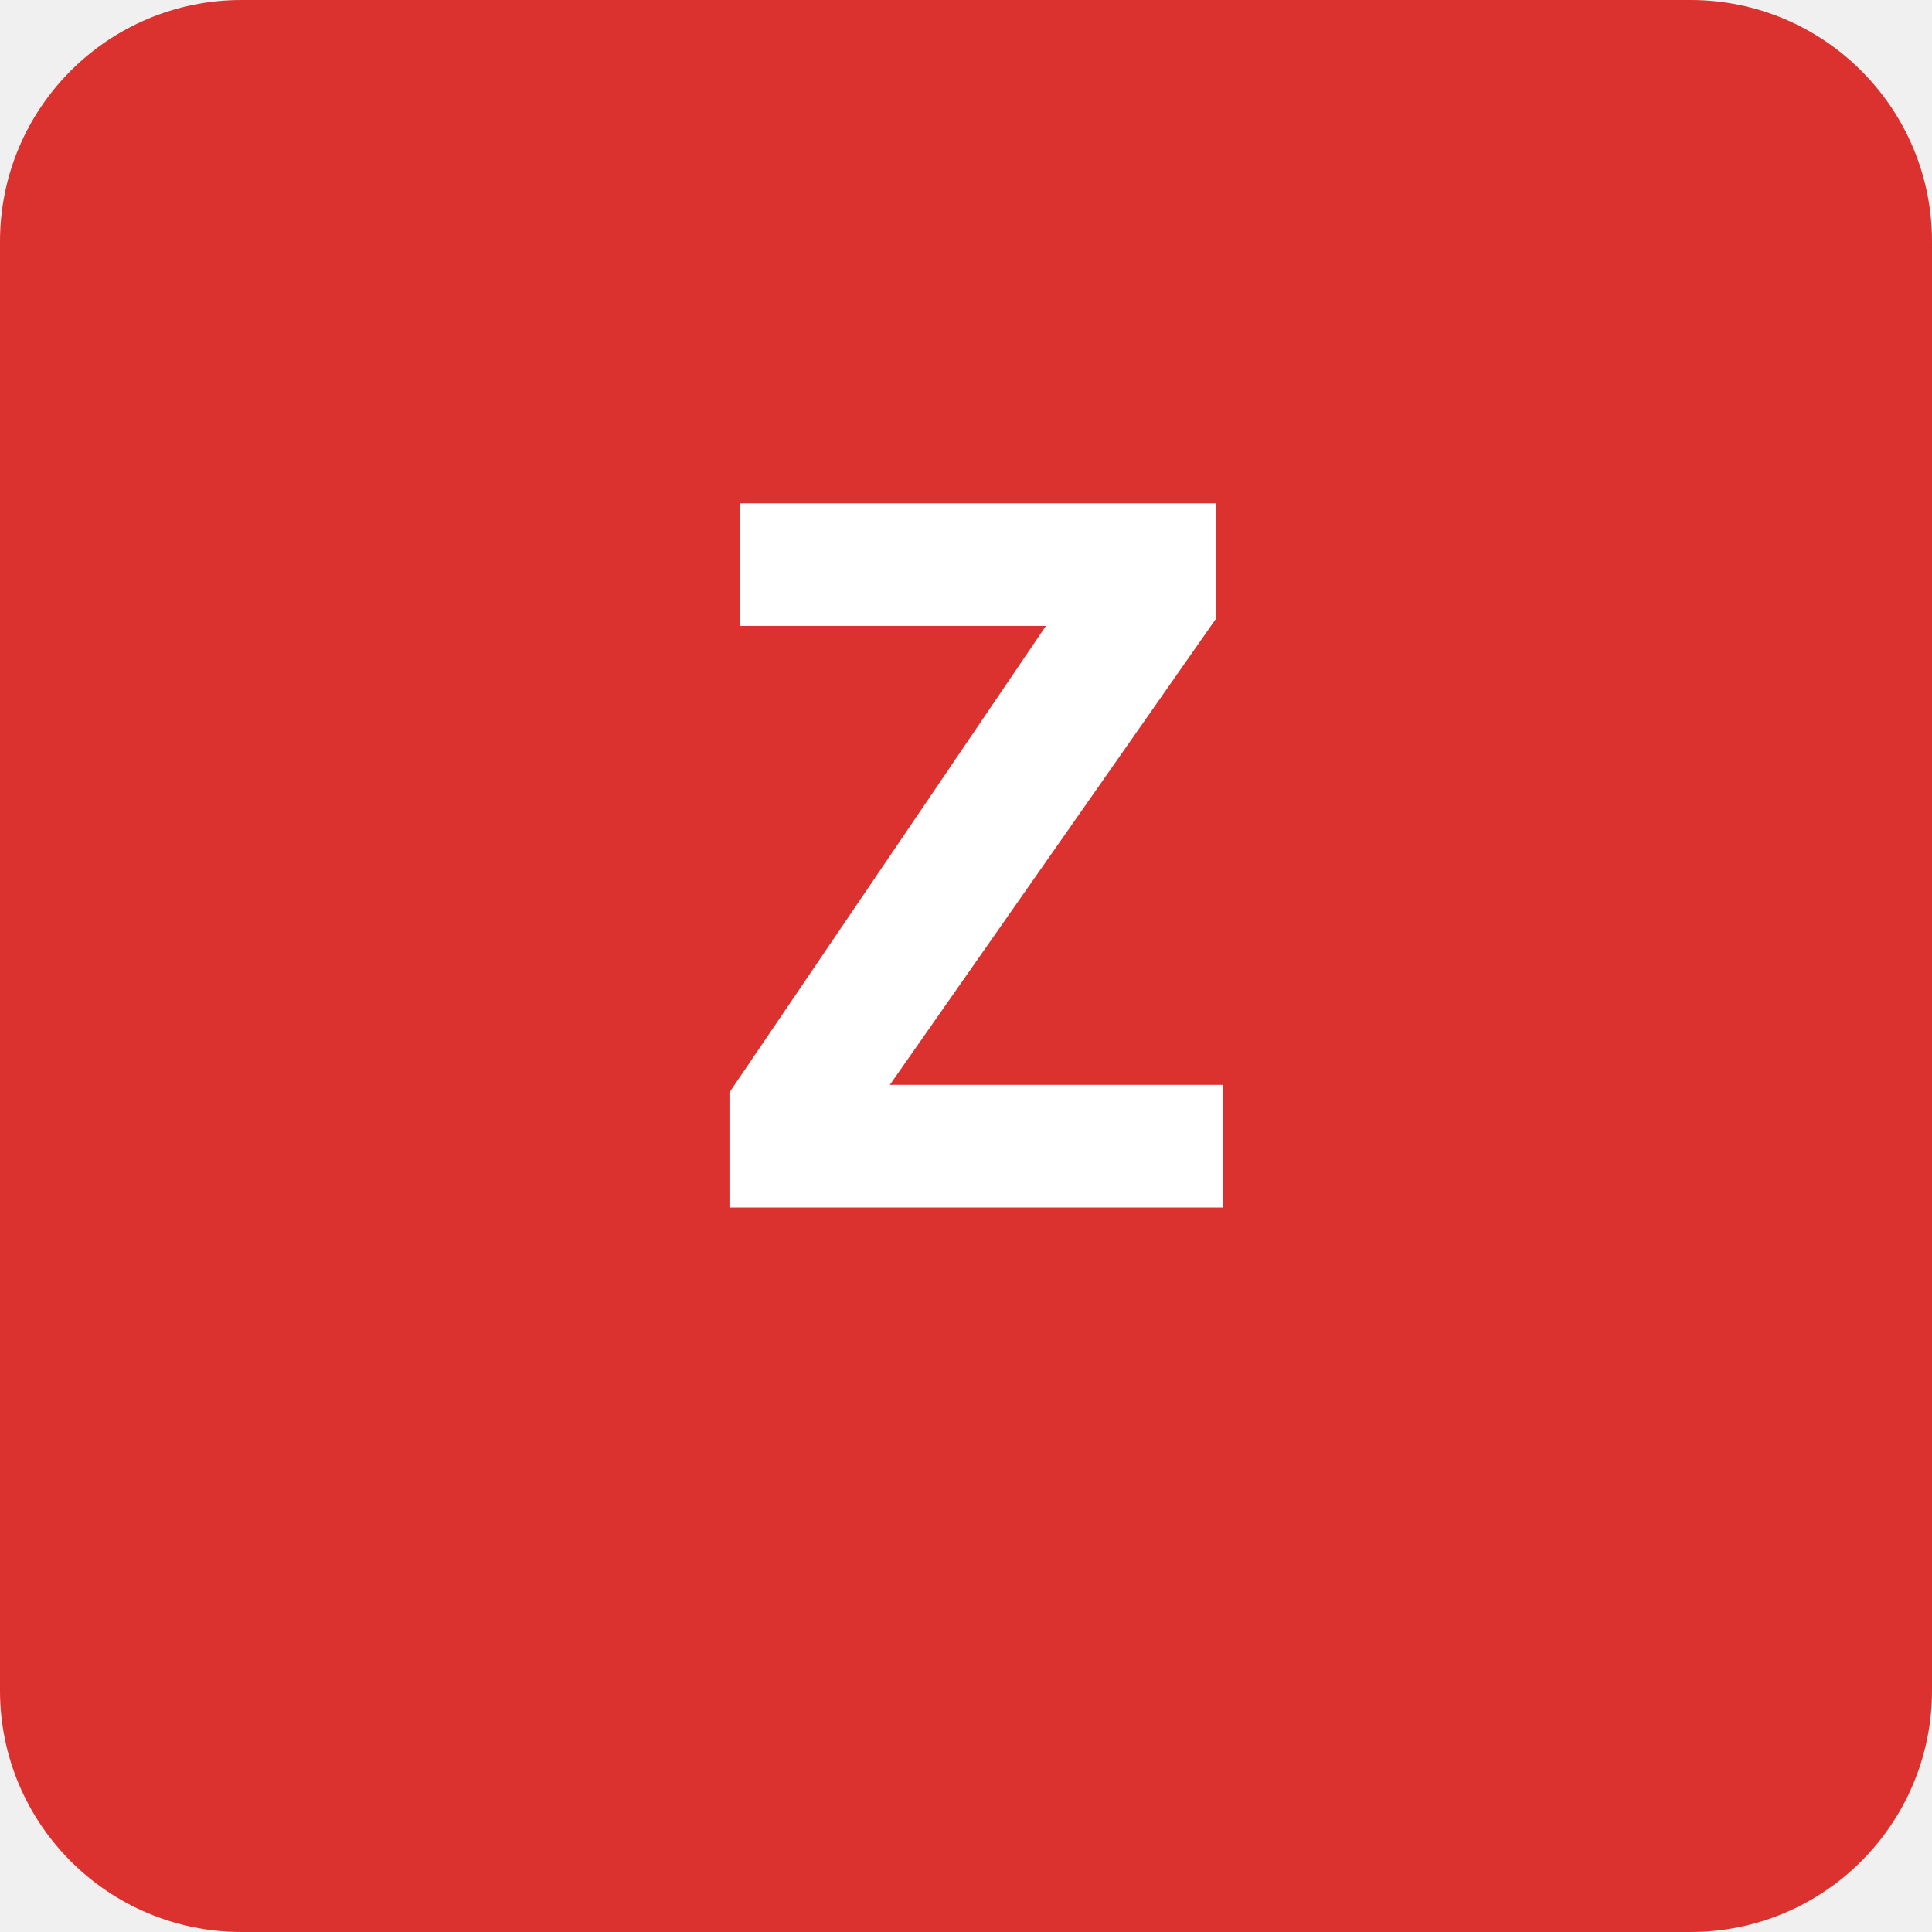
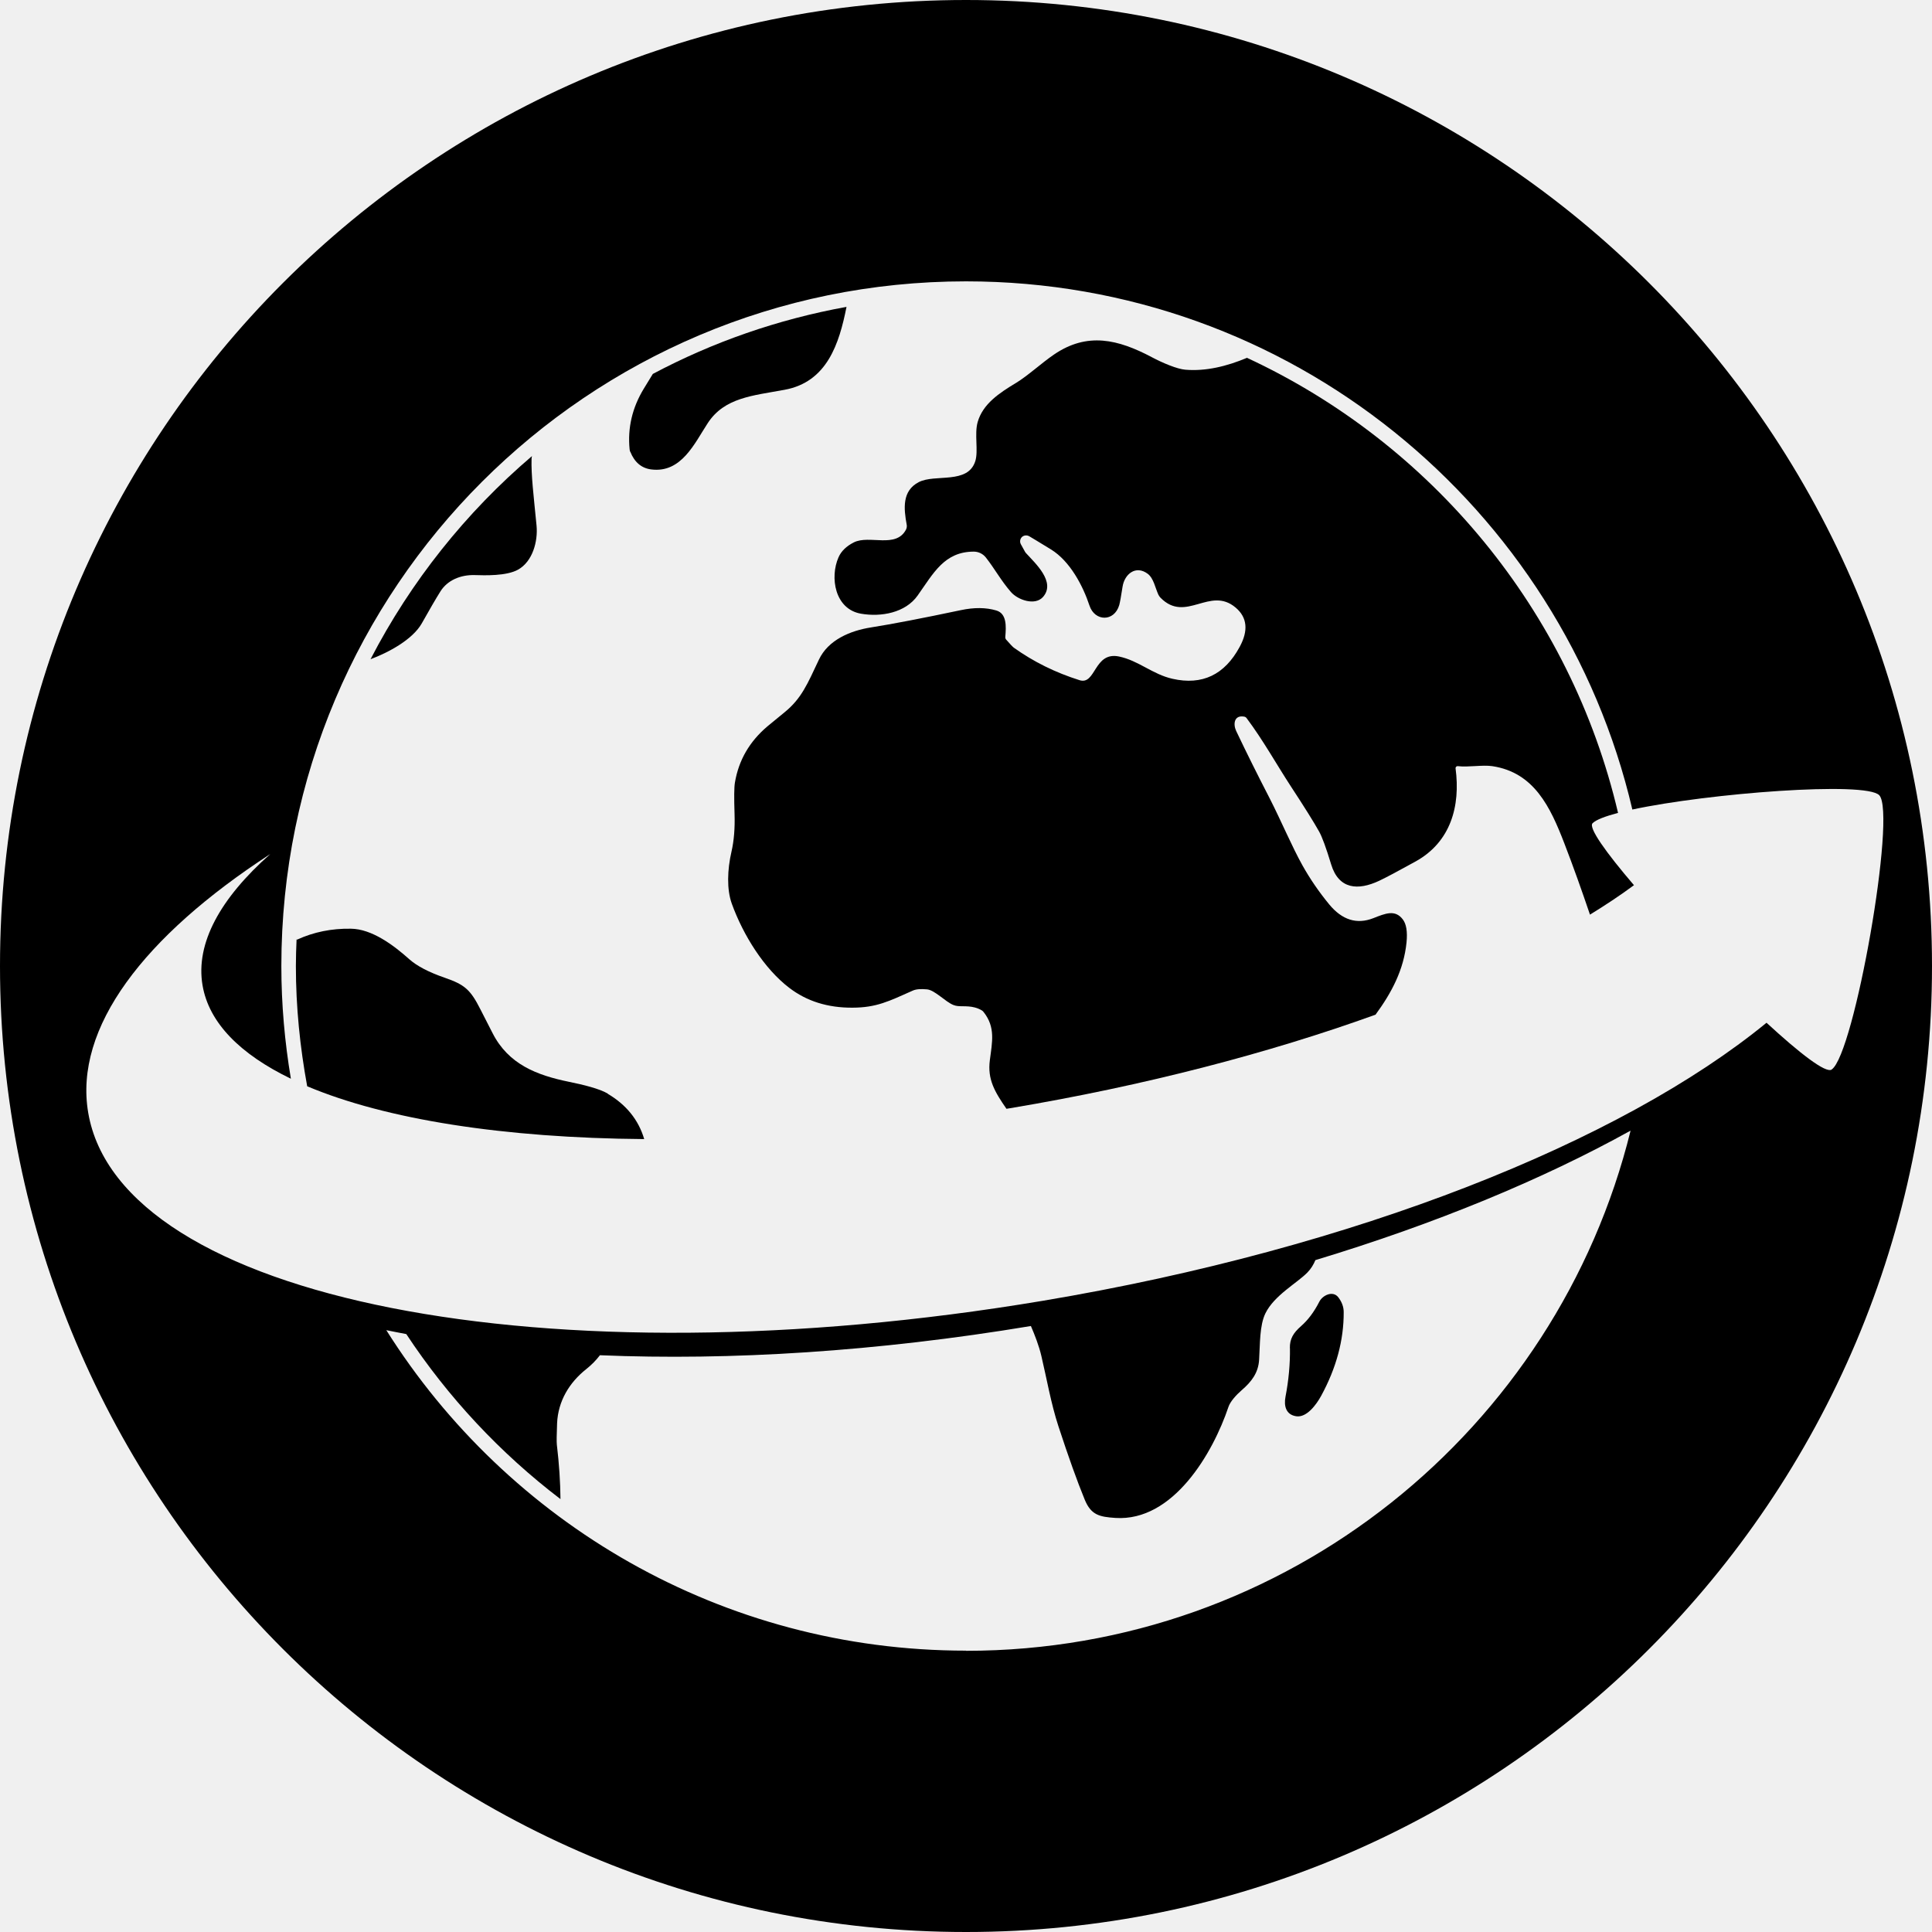
- <svg xmlns="http://www.w3.org/2000/svg" viewBox="0 0 128 128">
-   <rect width="128" height="128" rx="16" fill="#DC322F" />
-   <text x="64" y="80" font-size="64" font-family="monospace" font-weight="bold" fill="white" text-anchor="middle">Z</text>
+ <svg xmlns="http://www.w3.org/2000/svg" id="Layer_1" viewBox="0 0 251.26 251.26">
+   <path d="M167.76,175.33c.03,2.08-.17,4.19-.58,6.32-.23,1.2.06,2.35,1.42,2.54,1.35.18,2.59-1.51,3.22-2.66,1.97-3.62,2.95-7.25,2.93-10.89,0-.67-.23-1.3-.69-1.91-.7-.93-2.04-.29-2.47.54-.68,1.34-1.48,2.4-2.38,3.19-1.03.9-1.48,1.67-1.46,2.87Z" />
+   <path d="M79.05,142.23c-1.07-.64-3.18-1.16-5.06-1.54-4.2-.86-7.86-2.28-9.92-6.31-.81-1.58-1.34-2.61-1.58-3.09-1.31-2.6-2.07-3.24-4.64-4.13-2.09-.72-3.63-1.53-4.62-2.41-2.08-1.86-4.88-3.94-7.6-3.97-2.5-.04-4.83.43-6.99,1.42-.03.01-.04-.02-.07-.03-.05,1.16-.09,2.31-.09,3.48,0,5.34.54,10.54,1.47,15.62,10.24,4.32,25.57,6.73,43.83,6.87-.73-2.48-2.31-4.45-4.74-5.89Z" />
+   <path d="M125.63,0C56.25,0,0,56.25,0,125.63s56.25,125.63,125.63,125.63,125.63-56.25,125.63-125.63S195.02,0,125.63,0ZM125.63,214.67c-31.77,0-59.63-16.65-75.39-41.68.85.18,1.73.34,2.6.51,5.43,8.23,12.22,15.49,20.05,21.46-.02-2.21-.17-4.56-.47-7.07-.04-.35-.03-1.28.03-2.79.13-2.89,1.59-5.3,3.8-7.05.69-.55,1.28-1.15,1.77-1.8,16.94.71,36.04-.47,56.05-3.8.51,1.18,1.05,2.57,1.36,3.89.68,2.87,1.25,6.19,2.22,9.15,1.31,4,2.45,7.18,3.42,9.54.83,2.02,1.93,2.24,4,2.38,7.49.48,12.66-8.39,14.7-14.46.23-.68,1-1.53,1.7-2.14,1.3-1.12,2.18-2.27,2.28-3.98.13-2.07.05-4.45.82-6.03,1.15-2.35,4.13-3.94,5.46-5.31.47-.48.8-1.03,1.04-1.61,15.64-4.73,29.56-10.5,40.99-16.84-9.58,38.84-44.64,67.65-86.43,67.65ZM238.21,139.1c-.77.51-4.17-2.13-8.47-6.09-18.85,15.44-53.38,29.33-94.12,36.16-64.45,10.8-120.03-.15-124.15-24.47-1.87-11.03,7.21-22.92,23.68-33.63-6.49,5.75-9.74,11.59-8.81,17.07.83,4.89,4.91,8.97,11.49,12.15-.8-4.77-1.24-9.67-1.24-14.66,0-49.17,39.86-89.04,89.04-89.04,42.17,0,77.46,29.33,86.66,68.69,9.94-2.13,30.36-3.7,32.11-1.86,2.27,2.38-3.25,33.73-6.19,35.67Z" />
+   <path d="M162.16,46.54c-2.61,1.1-5.37,1.77-8.02,1.54-1.04-.09-2.89-.85-4.37-1.64-4.34-2.29-8.35-3.3-12.7-.33-1.64,1.12-3.41,2.77-4.95,3.7-2.16,1.3-4.29,2.71-4.97,5.07-.45,1.55.11,3.76-.31,5.09-.97,3.06-5.22,1.63-7.35,2.73-2.19,1.13-1.96,3.43-1.57,5.55.04.21,0,.43-.09.62-1.31,2.51-4.77.65-6.79,1.67-.97.49-1.64,1.14-1.99,1.94-1.15,2.62-.48,6.73,2.91,7.33,2.62.46,5.79-.11,7.38-2.36,2.07-2.92,3.47-5.7,7.3-5.71.61,0,1.19.28,1.57.76,1.15,1.46,1.97,3.01,3.27,4.5.9,1.03,3.14,1.82,4.18.62,1.67-1.94-1.03-4.37-2.22-5.68-.06-.06-.11-.13-.15-.21l-.53-.96c-.2-.38-.06-.85.31-1.05.23-.12.51-.12.75,0,.28.16,1.24.74,2.87,1.74,2.48,1.53,4.15,4.73,5,7.3.69,2.08,3.22,2.14,3.87-.07.09-.33.24-1.12.43-2.38.25-1.64,1.71-2.85,3.27-1.69.77.57.98,1.84,1.39,2.72.07.15.17.28.28.4,3.3,3.35,6.41-1.57,9.77,1.28,1.5,1.27,1.68,2.98.52,5.11-1.96,3.63-4.87,5.02-8.73,4.15-2.59-.58-4.42-2.37-6.96-2.9-3.28-.68-2.99,3.75-5.13,3.08-3.14-.99-5.98-2.39-8.54-4.22-.13-.09-.47-.44-1.01-1.06-.08-.09-.12-.22-.11-.35.12-1.39.2-3.04-1.18-3.44-1.33-.39-2.86-.41-4.6-.04-4.97,1.05-8.87,1.8-11.7,2.25-2.66.42-5.55,1.61-6.76,4.19-1.5,3.18-2.25,5.03-4.45,6.83-1.2.98-1.94,1.59-2.24,1.84-2.33,1.97-3.74,4.4-4.23,7.3-.11.62-.12,1.98-.05,4.09.06,1.84-.07,3.47-.4,4.91-.54,2.34-.63,4.9.04,6.76,1.5,4.15,4.23,8.47,7.46,10.94,2.28,1.75,5.02,2.61,8.24,2.59,3.12-.01,4.72-.83,7.84-2.22.42-.19,1.04-.24,1.86-.16,1.01.1,2.37,1.61,3.42,2.03.19.08.39.12.59.14.8.08,1.91-.12,3.07.54.11.06.21.15.28.25,1.55,1.97,1.11,3.86.8,6.26-.32,2.48.62,4.08,2.16,6.31.17-.03.33-.05.5-.08,17.49-2.93,33.67-7.17,47.5-12.16,2.12-2.89,3.67-5.85,4.03-9.38.14-1.41-.02-2.41-.49-3.02-1.01-1.31-2.27-.76-3.83-.15-2.14.84-4.06.24-5.74-1.8-1.33-1.62-2.49-3.31-3.47-5.06-1.37-2.45-2.79-5.83-4.24-8.67-1.58-3.06-3.04-5.99-4.38-8.81-.42-.89-.28-2.11,1.04-1.87.12.02.24.09.31.19,2.15,2.87,3.9,6.03,5.74,8.85,1.79,2.73,3.02,4.7,3.69,5.9.4.71.92,2.14,1.57,4.28.99,3.25,3.49,3.42,6.24,2.13.89-.42,2.47-1.26,4.73-2.51,4.58-2.53,5.86-7.2,5.21-12.1-.02-.15.08-.28.23-.3.02,0,.04,0,.06,0,1.42.16,3.22-.19,4.49,0,5.44.82,7.54,5.32,9.35,10,1.19,3.08,2.29,6.19,3.35,9.31,2.05-1.26,3.98-2.54,5.72-3.83-3.62-4.23-5.96-7.49-5.38-8.06.45-.45,1.64-.9,3.31-1.34-6.17-26.3-24.26-48.05-48.27-59.19Z" />
+   <path d="M81.97,58.75c.55,1.37,1.46,2.14,2.72,2.3,3.93.5,5.63-3.39,7.36-6.03,2.18-3.33,5.85-3.56,10-4.33,5.51-1.02,7.09-5.98,8.04-10.78-8.94,1.62-17.42,4.59-25.19,8.72-.35.57-.74,1.2-1.18,1.93-1.5,2.47-2.11,5.09-1.84,7.86.01.12.04.23.08.34Z" />
+   <path d="M54.87,81.04c.99-1.76,1.79-3.14,2.41-4.13.9-1.44,2.6-2.17,4.45-2.12,1.29.04,4.14.14,5.65-.71,1.89-1.06,2.59-3.67,2.4-5.71-.39-4.02-.71-6.54-.65-8.71,0-.12.03-.24.06-.35-8.6,7.33-15.76,16.3-21,26.42,2.24-.83,5.46-2.52,6.67-4.67Z" />
</svg>
